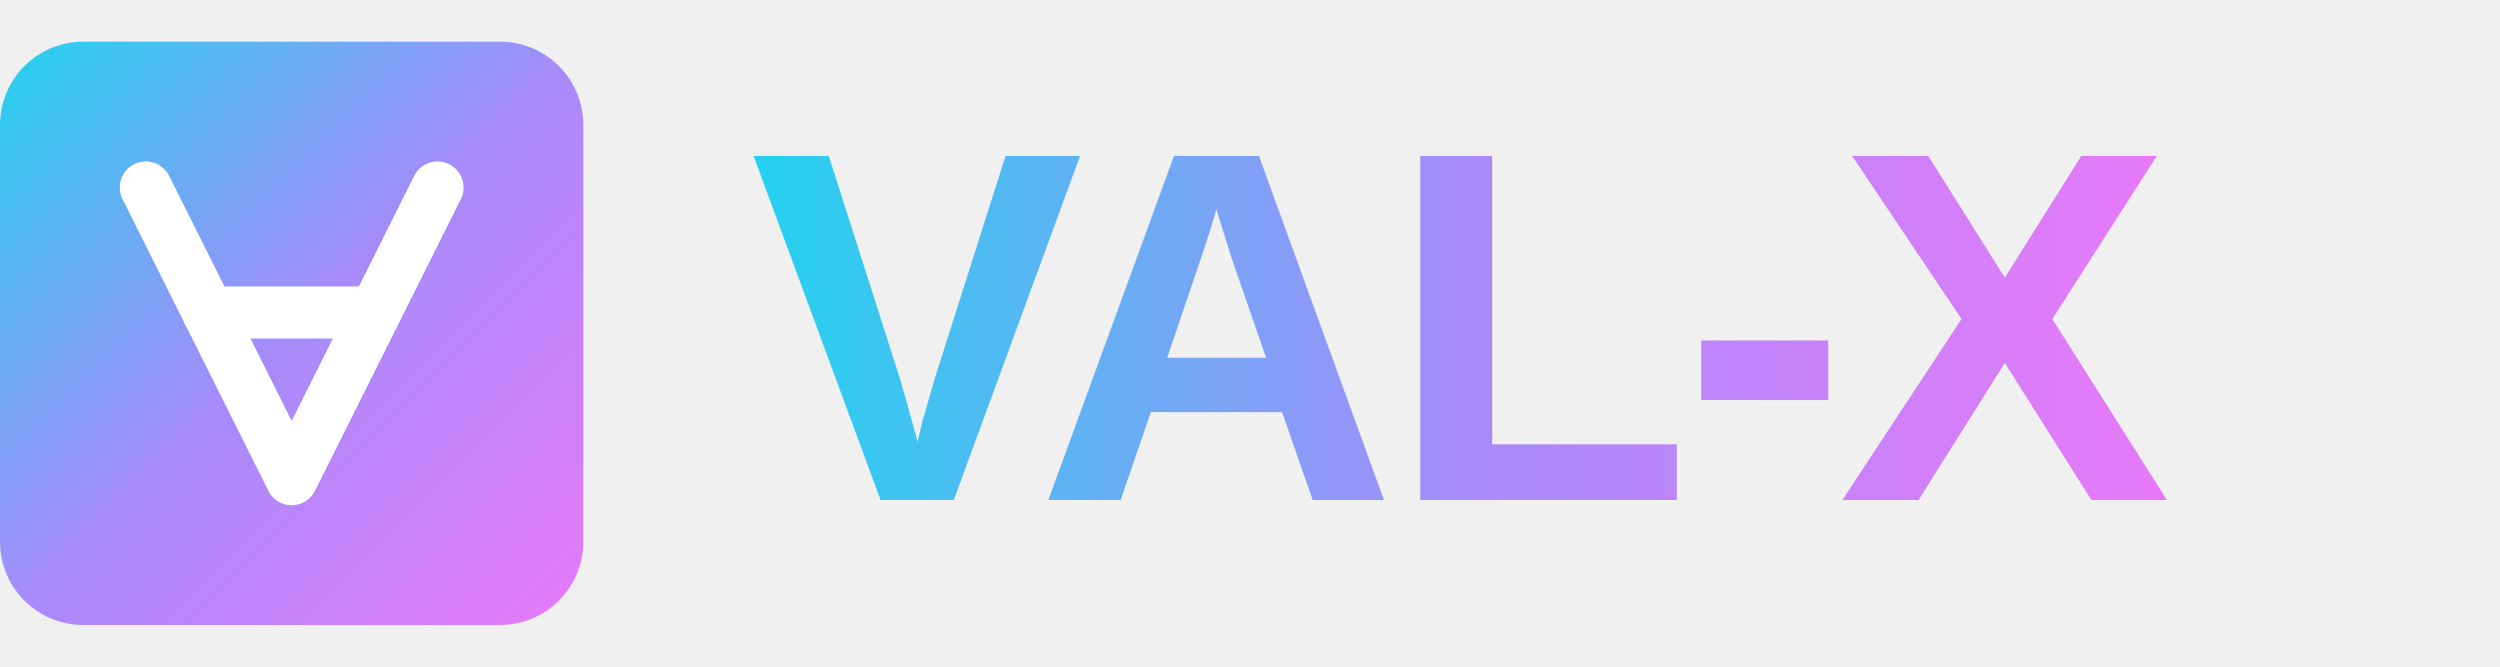
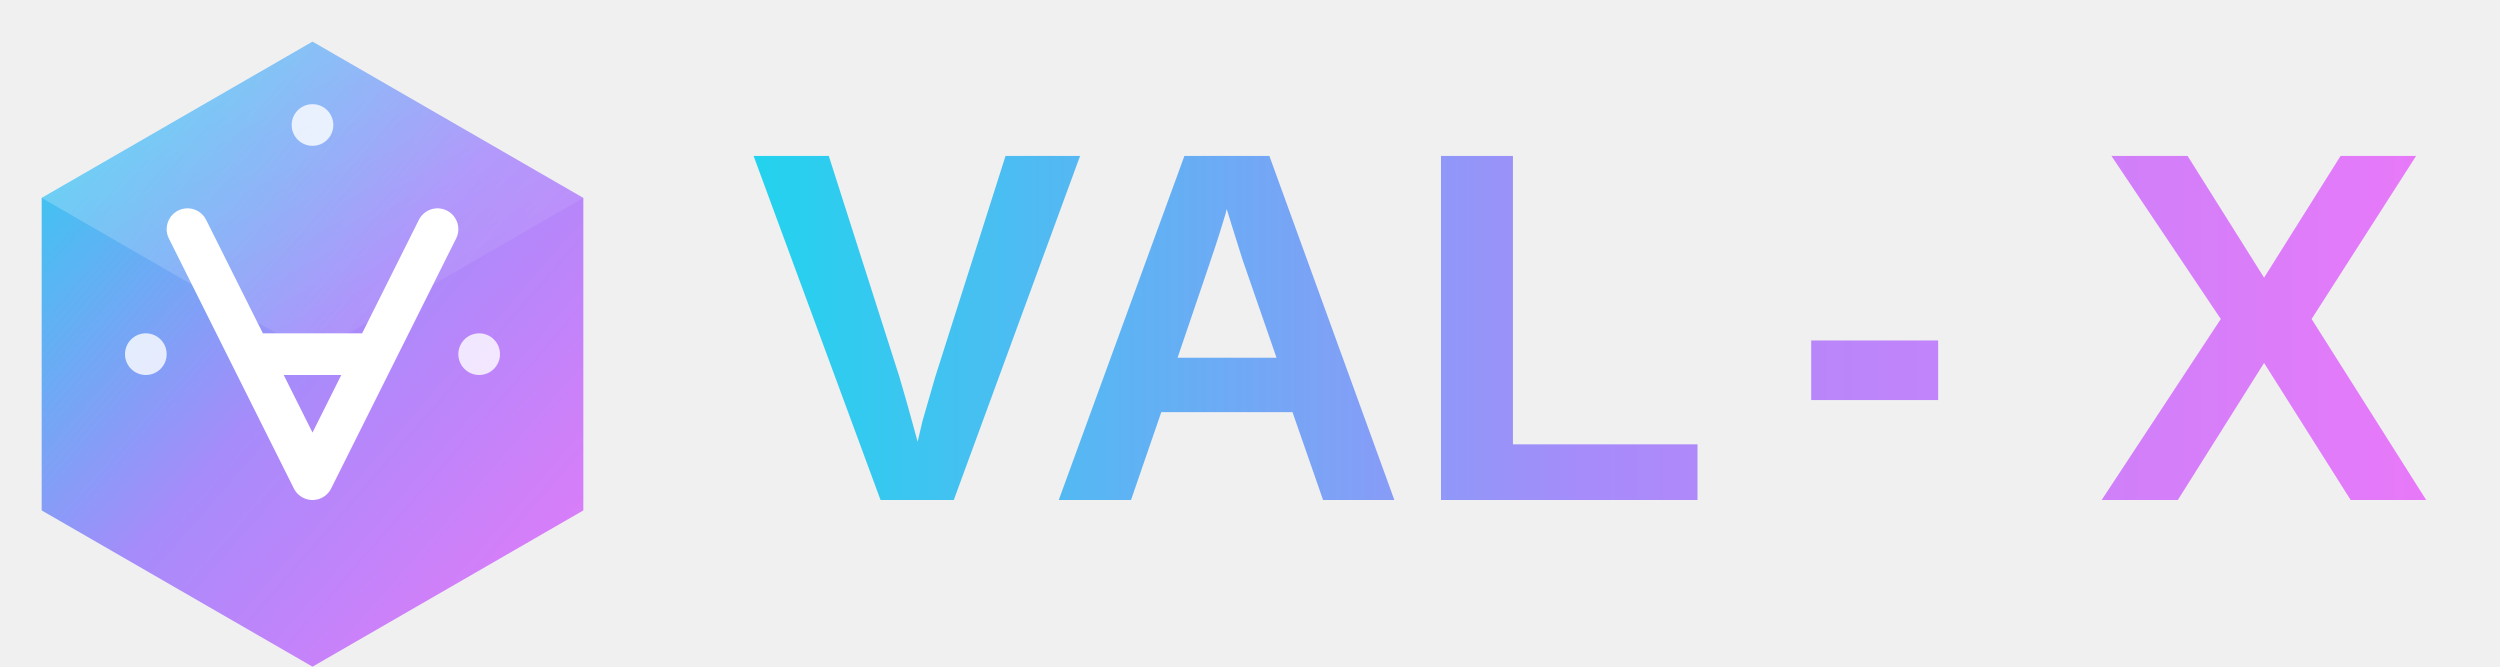
<svg xmlns="http://www.w3.org/2000/svg" viewBox="0 0 120 32" width="120" height="32">
  <defs>
    <linearGradient id="text-gradient" x1="0%" y1="0%" x2="100%" y2="0%">
      <stop offset="0%" style="stop-color:#22D3EE" />
      <stop offset="50%" style="stop-color:#A78BFA" />
      <stop offset="100%" style="stop-color:#E879F9" />
    </linearGradient>
    <linearGradient id="icon-gradient" x1="0%" y1="0%" x2="100%" y2="100%">
      <stop offset="0%" style="stop-color:#22D3EE" />
      <stop offset="50%" style="stop-color:#A78BFA" />
      <stop offset="100%" style="stop-color:#E879F9" />
    </linearGradient>
+     <linearGradient id="highlight" x1="0%" y1="0%" x2="100%" y2="100%">
+       <stop offset="0%" style="stop-color:white;stop-opacity:0.3" />
+       <stop offset="100%" style="stop-color:white;stop-opacity:0" />
+     </linearGradient>
  </defs>
-   <rect x="0" y="2" width="28" height="28" rx="4" fill="url(#icon-gradient)" />
-   <path d="M7 9l7 14l7-14" stroke="white" stroke-width="2.5" fill="none" stroke-linecap="round" stroke-linejoin="round" />
-   <path d="M10 15h8" stroke="white" stroke-width="2.5" stroke-linecap="round" />
-   <text x="36" y="24" font-family="Arial, sans-serif" font-size="24" font-weight="900" fill="url(#text-gradient)" style="letter-spacing: -0.5px">VAL-X</text>
+   <g transform="translate(0, 1)">
+     <path d="M15 1L28 8.5V23.5L15 31L2 23.5V8.5L15 1Z" fill="url(#icon-gradient)" />
+     <path d="M15 1L28 8.5L15 16L2 8.5L15 1Z" fill="url(#highlight)" />
+     <path d="M9 10L15 22L21 10M12 16H18" stroke="white" stroke-width="2" stroke-linecap="round" stroke-linejoin="round" fill="none" />
+     <circle cx="15" cy="5" r="1" fill="white" opacity="0.8" />
+     <circle cx="7" cy="16" r="1" fill="white" opacity="0.8" />
+     <circle cx="23" cy="16" r="1" fill="white" opacity="0.8" />
+   </g>
+   <g transform="translate(36, 0)">
+     <path d="M0 16h70" stroke="url(#text-gradient)" stroke-width="0.5" stroke-dasharray="1 3" opacity="0.3" />
+     <text y="24" font-family="Arial, sans-serif" font-size="24" font-weight="900" fill="url(#text-gradient)" style="letter-spacing: 0px">
+       <tspan>VAL</tspan>
+       <tspan x="48" dx="2">- X</tspan>
+     </text>
+   </g>
</svg>
